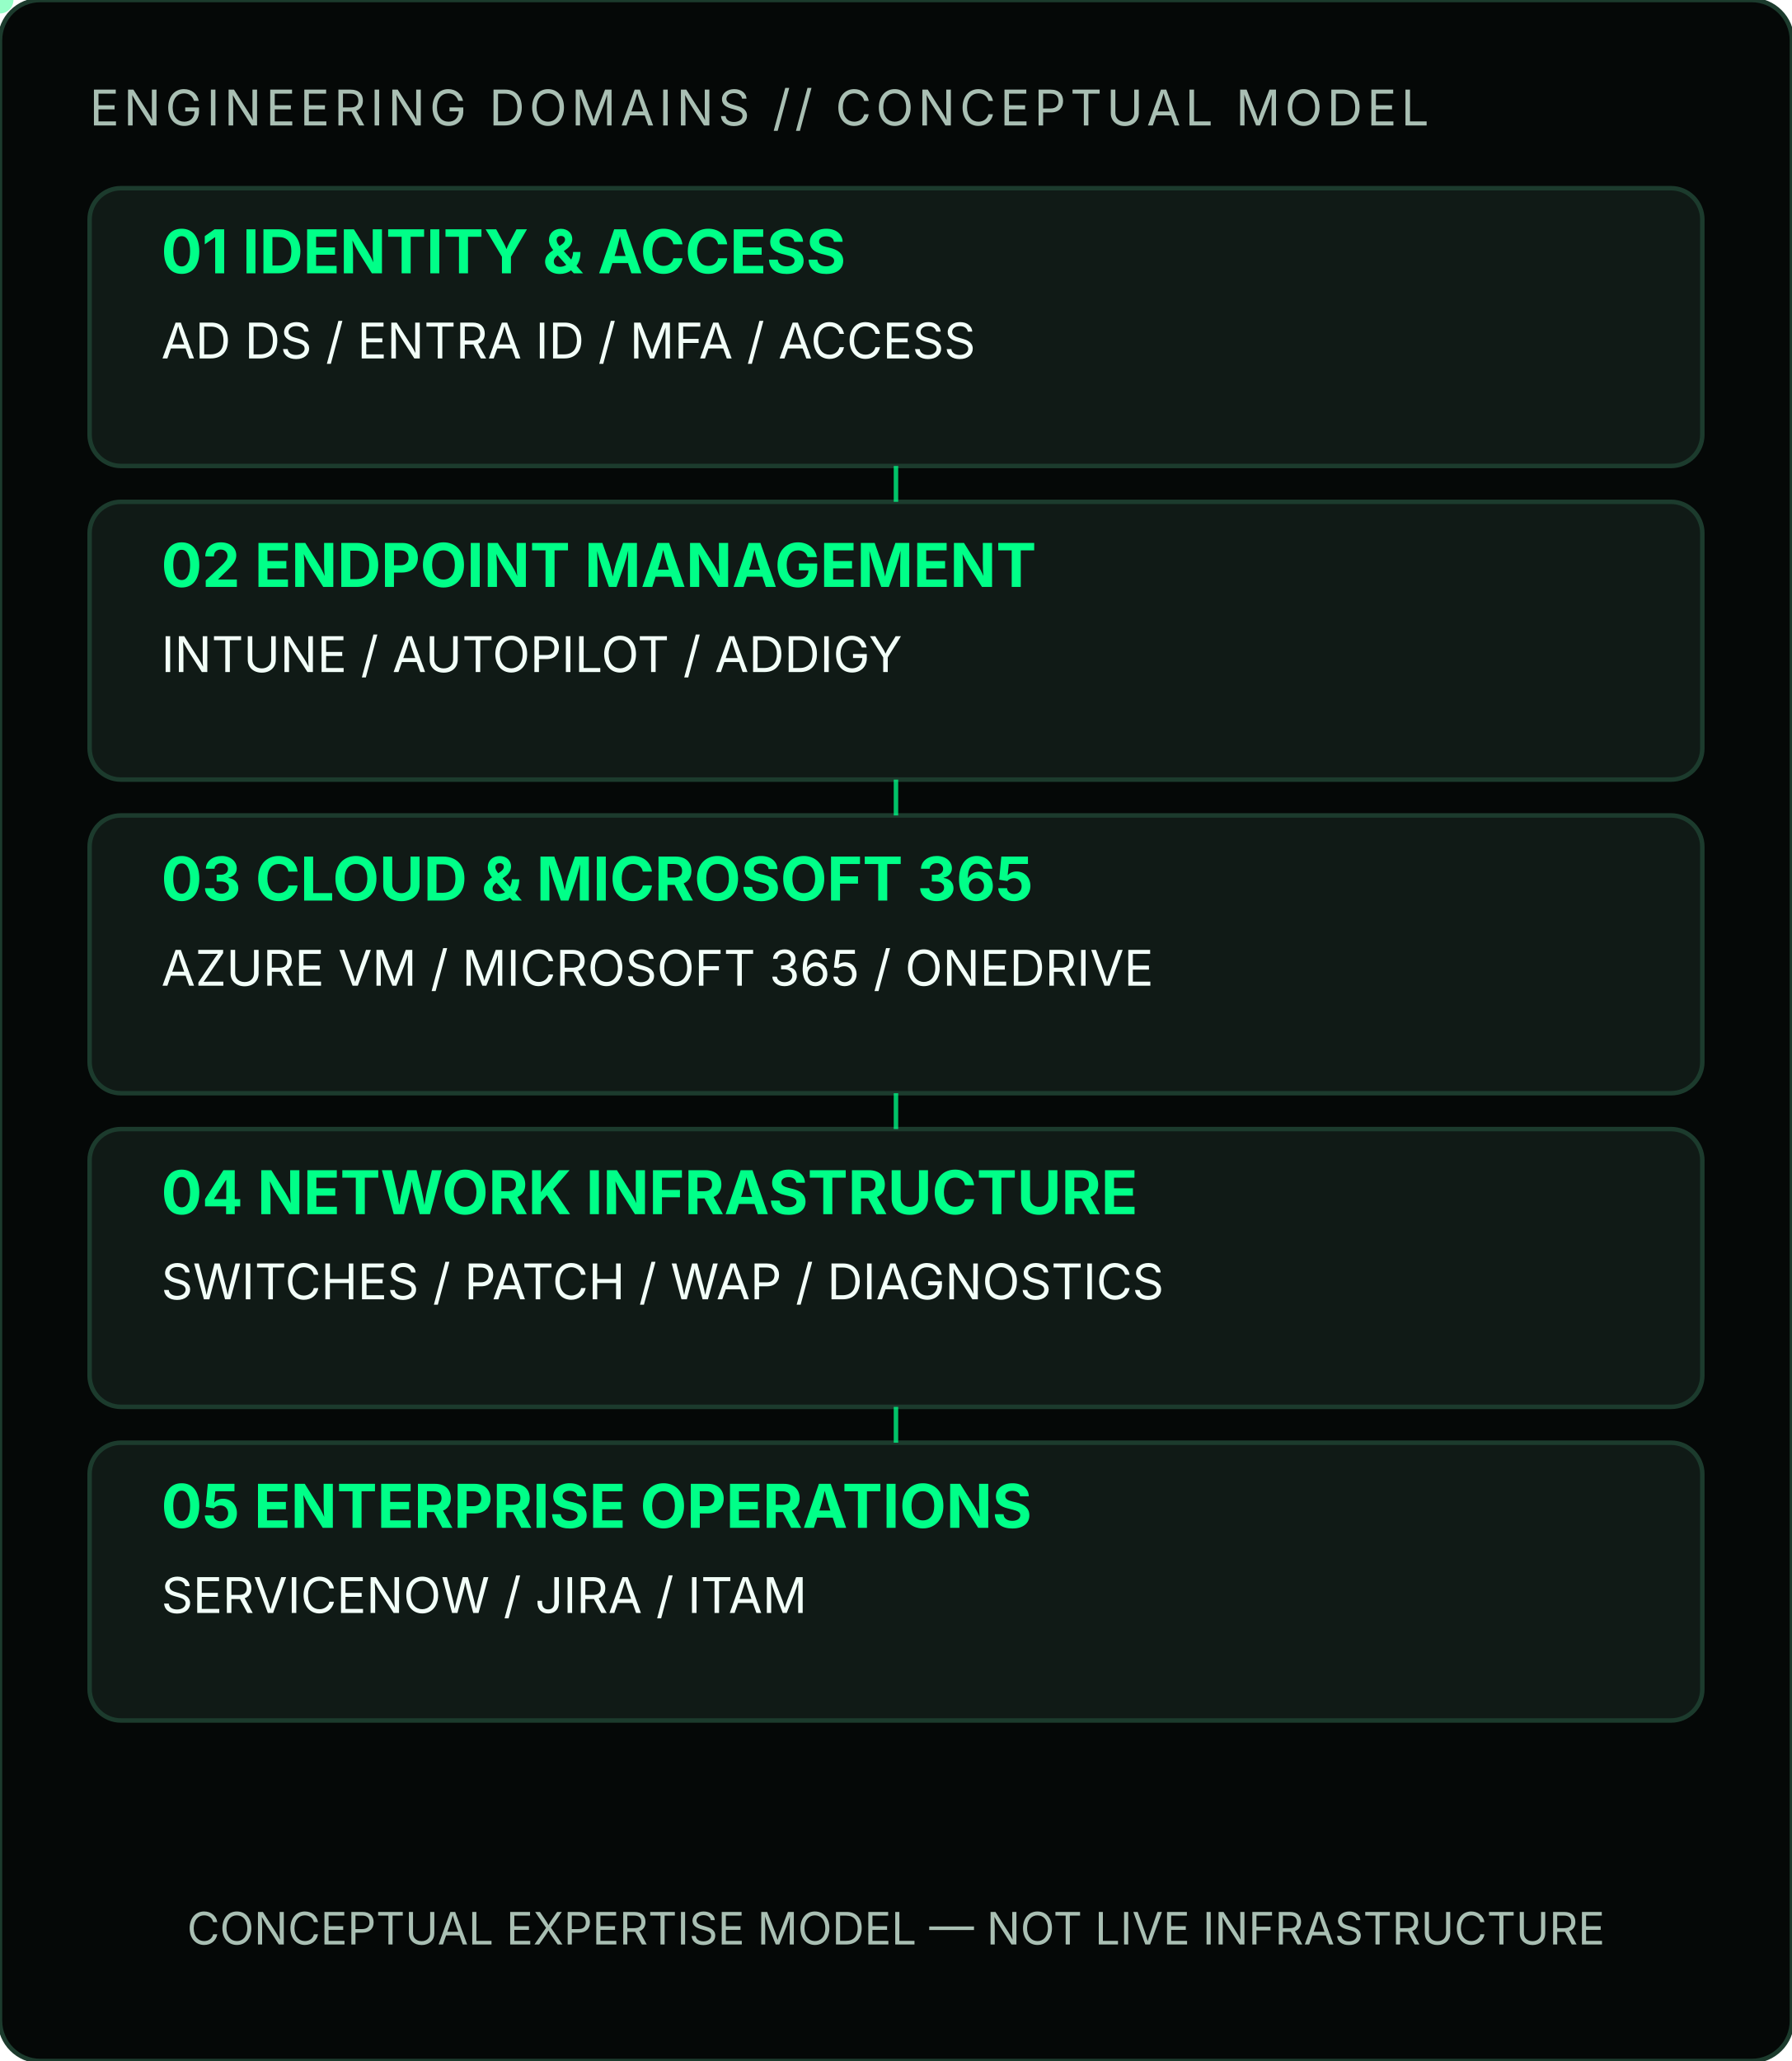
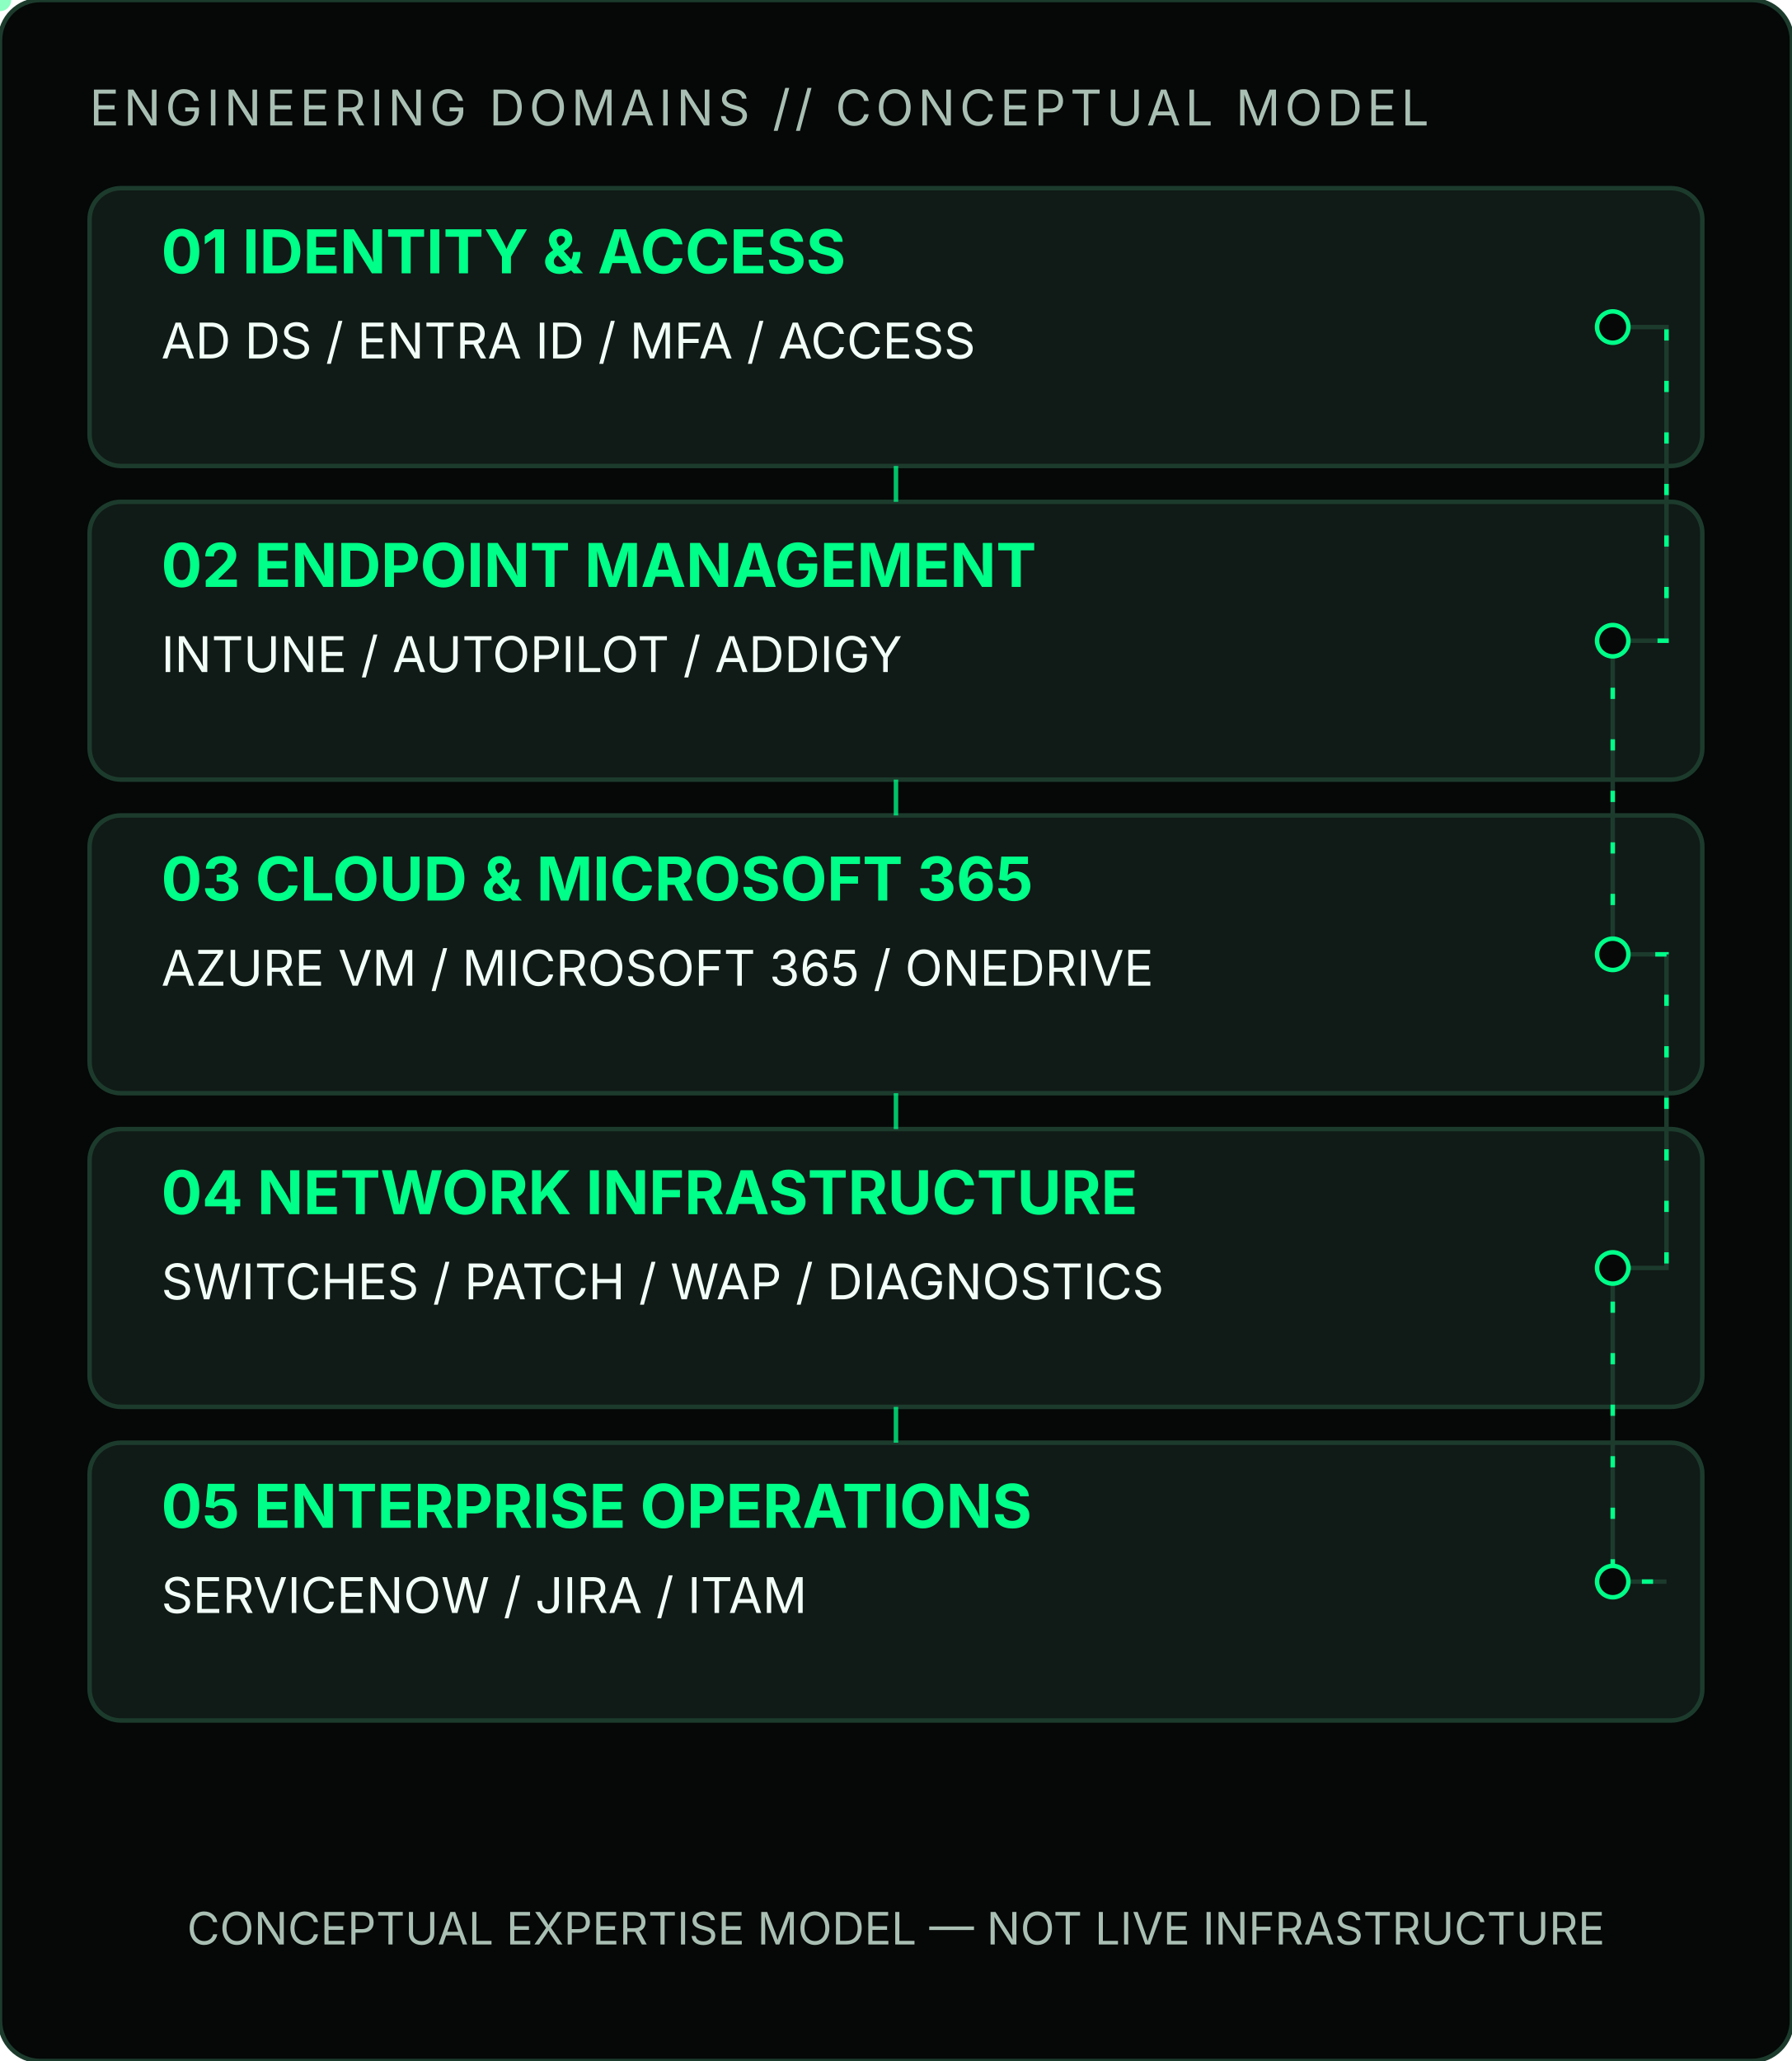
<svg xmlns="http://www.w3.org/2000/svg" width="800" height="920" viewBox="0 0 800 920" role="img" aria-labelledby="title desc">
  <style>@media (prefers-reduced-motion: reduce) {.motion { display: none; }}</style>
  <rect width="800" height="920" rx="18" fill="#050807" stroke="#1C3B2D" stroke-width="2" />
  <g font-family="Inter, Segoe UI, Arial, sans-serif">
    <text x="40" y="56" fill="#A9BFB3" font-size="22" letter-spacing="2">ENGINEERING DOMAINS // CONCEPTUAL MODEL</text>
  </g>
  <g fill="#101A16" stroke="#1C3B2D" stroke-width="2">
    <rect x="40" y="84" width="720" height="124" rx="14" />
    <rect x="40" y="224" width="720" height="124" rx="14" />
    <rect x="40" y="364" width="720" height="124" rx="14" />
    <rect x="40" y="504" width="720" height="124" rx="14" />
    <rect x="40" y="644" width="720" height="124" rx="14" />
  </g>
  <g fill="none" stroke="#00FF88" stroke-width="2" opacity=".75">
    <path d="M400 208V224M400 348V364M400 488V504M400 628V644" />
  </g>
-   <circle class="motion" r="6" fill="#8AFFC1" opacity=".9">
-     <animateMotion dur="9s" repeatCount="indefinite" path="M720 84 V768" />
-   </circle>
+   <path d="M720 146H744V286H720V426H744V566H720V706H744" fill="none" stroke="#1C3B2D" stroke-width="2" />
+   <path class="motion" d="M720 146H744V286H720V426H744V566H720V706H744" fill="none" stroke="#00FF88" stroke-width="2" stroke-dasharray="5 18" stroke-dashoffset="90">
+     <animate attributeName="stroke-dashoffset" values="90;0;90" dur="10s" repeatCount="indefinite" />
+   </path>
+   <g fill="#050807" stroke="#00FF88" stroke-width="2">
+     <circle cx="720" cy="146" r="7" />
+     <circle cx="720" cy="286" r="7" />
+     <circle cx="720" cy="426" r="7" />
+     <circle cx="720" cy="566" r="7" />
+     <circle cx="720" cy="706" r="7" />
+   </g>
+   <g class="motion" fill="#8AFFC1">
+     <circle r="5">
+       <animateMotion dur="12s" repeatCount="indefinite" path="M720 146H744V286H720V426H744V566H720V706H744" />
+     </circle>
+     <circle r="4">
+       <animateMotion dur="10s" begin="4s" repeatCount="indefinite" path="M744 706H720V566H744V426H720V286H744V146H720" />
+     </circle>
+   </g>
  <g font-family="Inter, Segoe UI, Arial, sans-serif" fill="#F2FFF8">
    <g font-size="27" font-weight="700" fill="#00FF88">
      <text x="72" y="122">01  IDENTITY &amp; ACCESS</text>
      <text x="72" y="262">02  ENDPOINT MANAGEMENT</text>
      <text x="72" y="402">03  CLOUD &amp; MICROSOFT 365</text>
      <text x="72" y="542">04  NETWORK INFRASTRUCTURE</text>
      <text x="72" y="682">05  ENTERPRISE OPERATIONS</text>
    </g>
    <g font-size="22">
      <text x="72" y="160">AD DS / ENTRA ID / MFA / ACCESS</text>
      <text x="72" y="300">INTUNE / AUTOPILOT / ADDIGY</text>
      <text x="72" y="440">AZURE VM / MICROSOFT 365 / ONEDRIVE</text>
      <text x="72" y="580">SWITCHES / PATCH / WAP / DIAGNOSTICS</text>
      <text x="72" y="720">SERVICENOW / JIRA / ITAM</text>
    </g>
  </g>
  <text x="400" y="868" text-anchor="middle" fill="#A9BFB3" font-family="Inter, Segoe UI, Arial, sans-serif" font-size="20">CONCEPTUAL EXPERTISE MODEL — NOT LIVE INFRASTRUCTURE</text>
</svg>
